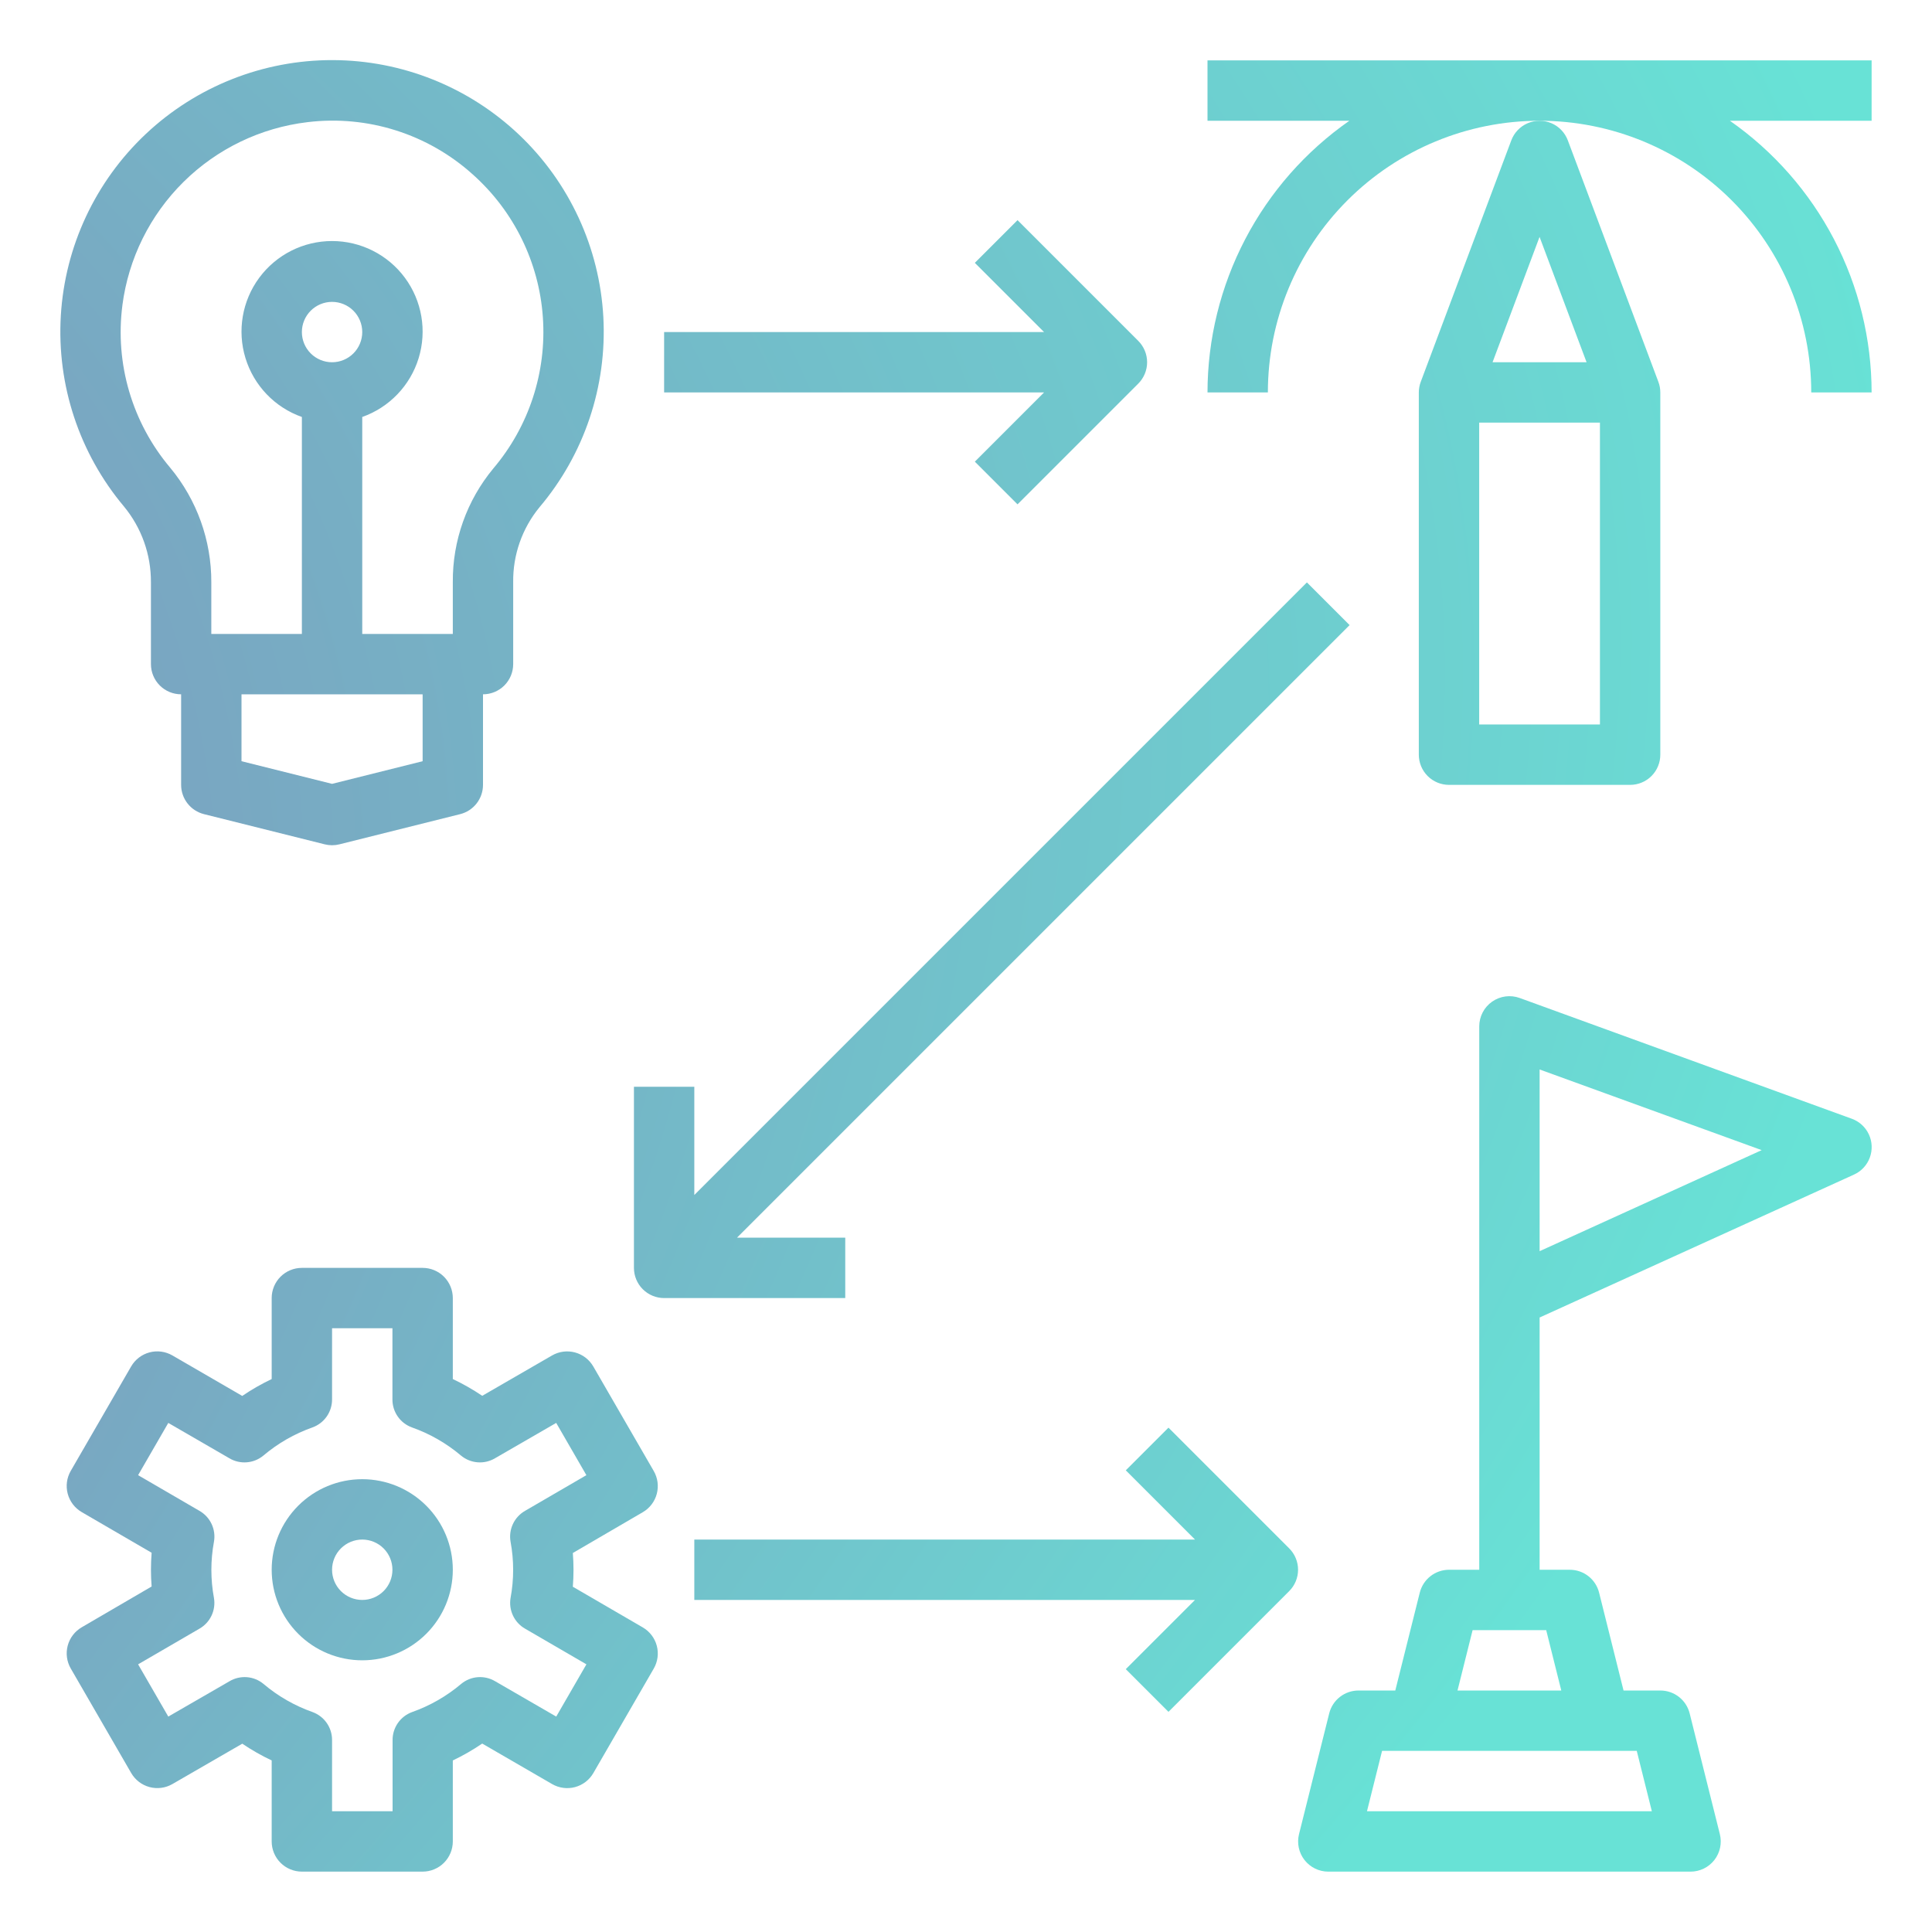
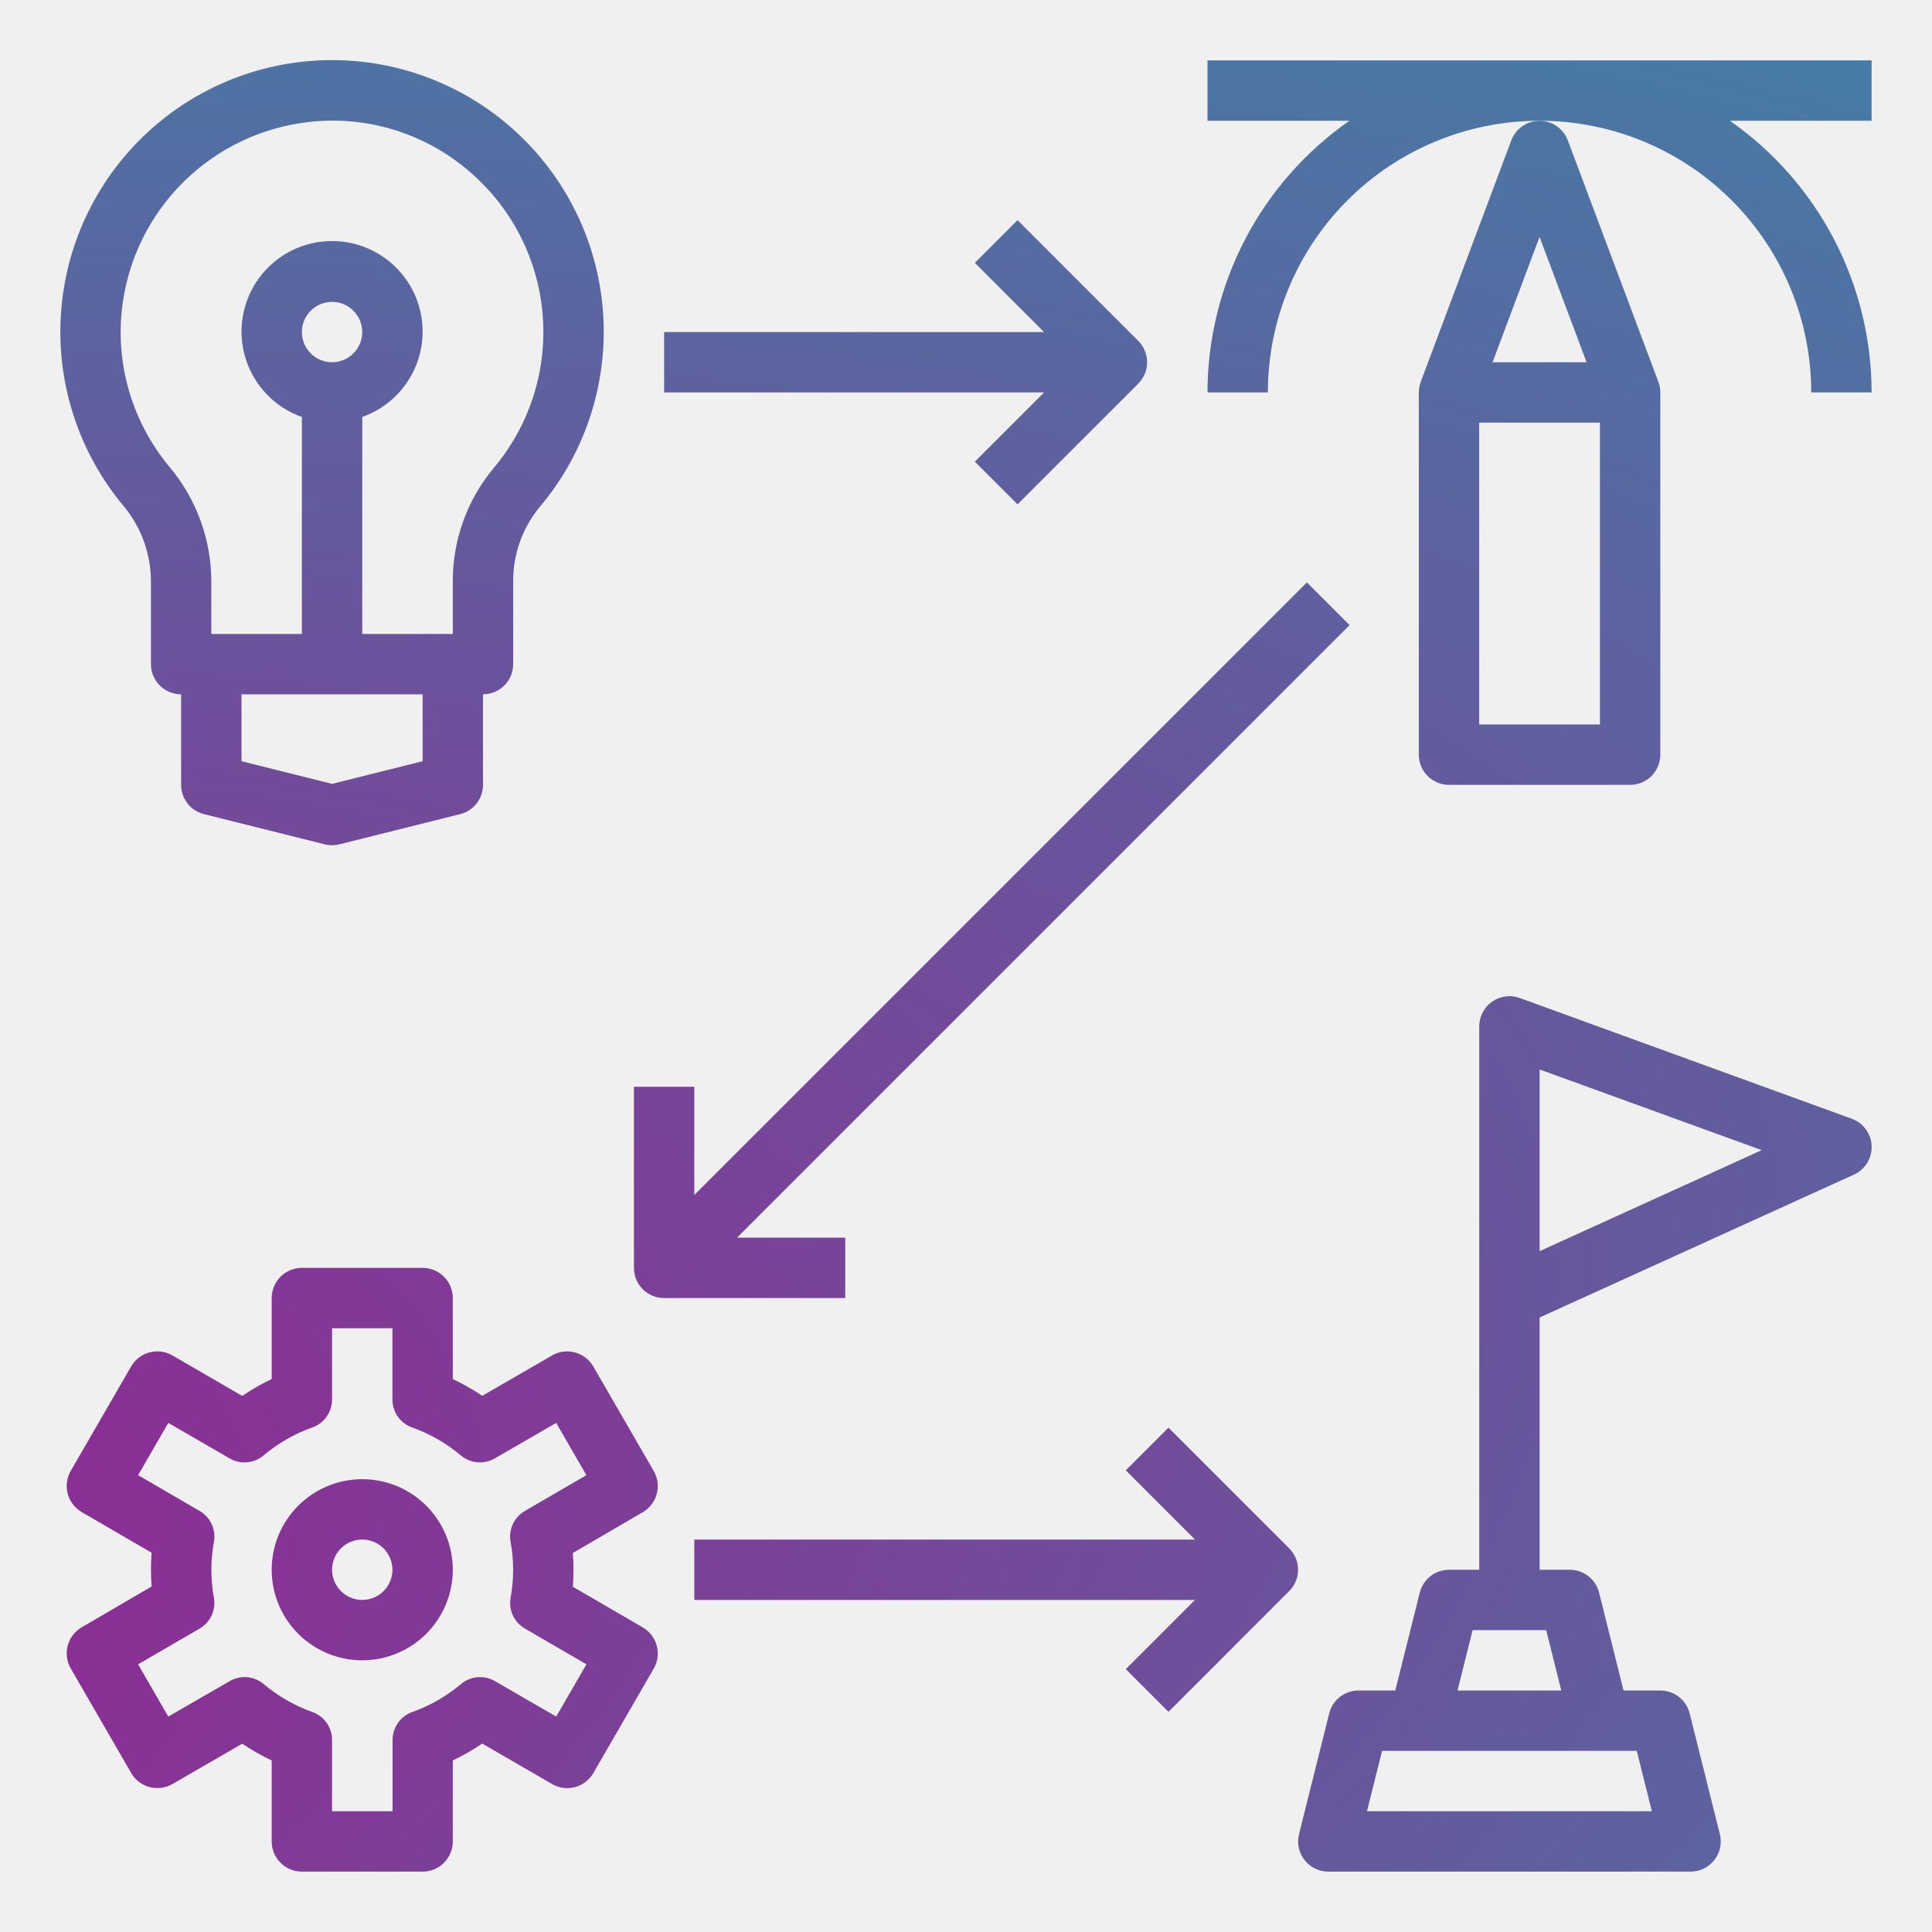
<svg xmlns="http://www.w3.org/2000/svg" width="1600" height="1600" viewBox="0 0 1600 1600" fill="none">
-   <g clip-path="url(#clip0_3214_7868)">
-     <rect width="1600" height="1600" fill="white" />
-     <mask id="mask0_3214_7868" style="mask-type:alpha" maskUnits="userSpaceOnUse" x="-4478" y="0" width="6078" height="1600">
+   <g clip-path="url(#clip0_3214_7895)">
+     <mask id="mask0_3214_7895" style="mask-type:alpha" maskUnits="userSpaceOnUse" x="-3200" y="0" width="4800" height="1600">
      <path d="M300 1225C280.109 1225 261.031 1232.9 246.969 1246.97C232.901 1261.03 225 1280.11 225 1300C225 1319.89 232.901 1338.97 246.969 1353.03C261.032 1367.1 280.109 1375 300 1375C319.891 1375 338.969 1367.1 353.031 1353.03C367.099 1338.97 375 1319.89 375 1300C375 1280.11 367.099 1261.03 353.031 1246.97C338.968 1232.9 319.891 1225 300 1225ZM300 1325C293.37 1325 287.01 1322.36 282.323 1317.68C277.635 1312.99 275 1306.63 275 1300C275 1293.37 277.635 1287.01 282.323 1282.32C287.01 1277.63 293.37 1275 300 1275C306.63 1275 312.99 1277.63 317.677 1282.32C322.365 1287.01 325 1293.37 325 1300C325 1306.63 322.365 1312.99 317.677 1317.68C312.99 1322.36 306.63 1325 300 1325Z" fill="#2F2F2F" />
-       <path d="M807.32 382.32L842.669 417.669L942.669 317.669L942.675 317.675C947.357 312.982 949.992 306.628 949.992 299.997C949.992 293.367 947.357 287.013 942.675 282.32L842.675 182.32L807.32 217.675L864.648 274.997H549.995V324.997H864.648L807.32 382.32Z" fill="#2F2F2F" />
+       <path d="M807.321 382.32L842.67 417.669L942.67 317.669L942.675 317.674C947.357 312.982 949.993 306.628 949.993 299.997C949.993 293.367 947.357 287.013 942.675 282.32L842.675 182.32L807.32 217.674L864.648 274.997H549.995V324.997H864.648L807.321 382.32Z" fill="#2F2F2F" />
      <path d="M1067.68 1282.32L967.68 1182.32L932.331 1217.67L989.653 1275H575V1325H989.653L932.331 1382.32L967.68 1417.67L1067.68 1317.67V1317.67C1072.36 1312.98 1075 1306.63 1075 1300C1075 1293.37 1072.36 1287.01 1067.68 1282.32Z" fill="#2F2F2F" />
      <path d="M700 1025H610.349L1117.68 517.68L1082.33 482.331L575 989.651V900H525V1050C525 1056.63 527.635 1062.99 532.323 1067.68C537.01 1072.36 543.37 1075 550 1075H700L700 1025Z" fill="#2F2F2F" />
      <path d="M1533.6 926.507L1258.6 826.507C1250.93 823.715 1242.39 824.84 1235.7 829.522C1229.02 834.205 1225.05 841.85 1225.05 850.006V1300.01H1200.05C1194.47 1300.01 1189.05 1301.88 1184.66 1305.31C1180.27 1308.74 1177.15 1313.55 1175.8 1318.95L1155.52 1400.01H1125.05C1119.48 1400.01 1114.06 1401.87 1109.67 1405.3C1105.27 1408.72 1102.15 1413.53 1100.8 1418.93L1075.8 1518.93C1073.93 1526.4 1075.6 1534.31 1080.34 1540.39C1085.08 1546.46 1092.35 1550.01 1100.05 1550.01H1400.05C1407.75 1550.01 1415.02 1546.46 1419.76 1540.39C1424.5 1534.31 1426.17 1526.4 1424.3 1518.93L1399.3 1418.93C1397.94 1413.53 1394.82 1408.73 1390.43 1405.3C1386.03 1401.87 1380.62 1400.01 1375.05 1400.01H1344.55L1324.3 1318.95C1322.95 1313.55 1319.83 1308.74 1315.43 1305.31C1311.04 1301.88 1305.63 1300.01 1300.05 1300.01H1275.05V1091.1L1535.39 972.75C1541.46 969.995 1546.17 964.932 1548.48 958.693C1550.8 952.448 1550.53 945.542 1547.74 939.5C1544.94 933.453 1539.85 928.776 1533.6 926.5L1533.6 926.507ZM1355.49 1450L1367.99 1500H1132.07L1144.57 1450H1355.49ZM1280.49 1350L1292.99 1400H1207.05L1219.55 1350H1280.49ZM1275.05 1036.17V885.693L1458.95 952.496L1275.05 1036.17Z" fill="#2F2F2F" />
-       <path d="M125 482.173V549.996C125 556.626 127.635 562.986 132.323 567.673C137.01 572.361 143.37 574.996 150 574.996V649.996C150 655.574 151.87 660.991 155.302 665.382C158.735 669.778 163.542 672.897 168.948 674.246L268.948 699.246C272.932 700.241 277.094 700.241 281.073 699.246L381.073 674.246C386.479 672.892 391.281 669.772 394.709 665.376C398.136 660.981 400 655.569 400 649.997V574.997C406.631 574.997 412.99 572.361 417.678 567.674C422.365 562.986 425.001 556.627 425.001 549.996V482.22C424.699 459.616 432.391 437.632 446.725 420.147C483.85 376.287 502.787 319.887 499.657 262.507C496.521 205.132 471.553 151.127 429.875 111.574C388.193 72.016 332.958 49.907 275.489 49.776C218.025 49.646 162.691 71.511 120.835 110.875C78.975 150.244 53.762 204.135 50.371 261.488C46.981 318.852 65.663 375.338 102.59 419.368C117.194 437.024 125.121 459.254 124.991 482.171L125 482.173ZM350 630.4L275 649.149L200 630.4V574.999H350V630.4ZM250 275C250 268.37 252.635 262.01 257.323 257.323C262.01 252.635 268.37 250 275 250C281.631 250 287.99 252.635 292.678 257.323C297.365 262.01 300 268.37 300 275C300 281.63 297.365 287.99 292.678 292.677C287.99 297.365 281.631 300 275 300C268.37 300 262.011 297.365 257.323 292.677C252.635 287.99 250 281.63 250 275ZM101.347 252.849C106.378 214.095 124.201 178.131 151.987 150.652C179.779 123.173 215.94 105.751 254.747 101.152C304.492 95.142 354.397 110.965 391.6 144.527C425.6 174.871 446.407 217.297 449.579 262.756C452.756 308.22 438.053 353.12 408.6 387.901C386.605 414.38 374.704 447.803 375.001 482.224V525H300.001V345.32C322.423 337.393 339.756 319.304 346.715 296.565C353.678 273.825 349.439 249.128 335.298 230.008C321.158 210.893 298.782 199.612 275.001 199.612C251.219 199.612 228.845 210.893 214.703 230.008C200.563 249.128 196.323 273.825 203.287 296.565C210.245 319.305 227.579 337.393 250 345.32V525H175V482.251C175.13 447.557 163.047 413.928 140.875 387.251C109.427 349.953 95.093 301.157 101.375 252.771L101.347 252.849Z" fill="#2F2F2F" />
-       <path d="M532.32 1252.35C538.044 1249.02 542.216 1243.56 543.914 1237.16C545.617 1230.76 544.711 1223.95 541.398 1218.22L491.398 1131.75C488.096 1125.99 482.648 1121.78 476.242 1120.05C469.836 1118.31 463.003 1119.19 457.248 1122.5L399.373 1155.95C391.612 1150.71 383.466 1146.07 374.998 1142.07V1075C374.998 1068.37 372.363 1062.01 367.675 1057.32C362.988 1052.63 356.628 1050 349.998 1050H249.998C243.368 1050 237.008 1052.63 232.321 1057.32C227.633 1062.01 224.998 1068.37 224.998 1075V1142.07C216.529 1146.1 208.378 1150.77 200.623 1156.05L142.748 1122.5C137.009 1119.19 130.181 1118.28 123.779 1120C117.373 1121.72 111.914 1125.9 108.596 1131.65L58.596 1218.12C55.284 1223.85 54.377 1230.66 56.081 1237.06C57.779 1243.46 61.95 1248.92 67.674 1252.25L125.576 1285.93H125.571C124.836 1295.23 124.836 1304.57 125.571 1313.87L67.675 1347.65C61.951 1350.98 57.779 1356.44 56.081 1362.84C54.378 1369.23 55.284 1376.05 58.596 1381.77L108.596 1468.25C111.899 1474.01 117.346 1478.22 123.752 1479.95C130.159 1481.69 136.992 1480.81 142.747 1477.5L200.648 1444.05C208.393 1449.29 216.534 1453.93 224.998 1457.92V1525C224.998 1531.63 227.633 1537.99 232.321 1542.68C237.008 1547.36 243.368 1550 249.998 1550H349.998C356.628 1550 362.988 1547.36 367.675 1542.68C372.363 1537.99 374.998 1531.63 374.998 1525V1457.92C383.462 1453.9 391.602 1449.23 399.348 1443.95L457.249 1477.5C462.989 1480.81 469.817 1481.71 476.218 1480C482.625 1478.28 488.083 1474.09 491.401 1468.35L541.401 1381.87C544.714 1376.14 545.62 1369.33 543.917 1362.94C542.219 1356.54 538.047 1351.08 532.323 1347.75L474.396 1314.07H474.401C475.136 1304.77 475.136 1295.43 474.401 1286.12L532.32 1252.35ZM422.82 1276.77C425.685 1292.19 425.685 1308 422.82 1323.42C421.987 1328.37 422.695 1333.46 424.846 1338C426.992 1342.54 430.487 1346.31 434.846 1348.8L485.649 1378.33L460.649 1421.6L409.998 1392.3C405.67 1389.74 400.654 1388.58 395.638 1388.97C390.622 1389.36 385.852 1391.29 381.971 1394.5C369.924 1404.7 356.127 1412.61 341.247 1417.87C336.492 1419.61 332.388 1422.77 329.503 1426.93C326.612 1431.09 325.086 1436.03 325.122 1441.1V1500H274.997V1441.1C275.033 1436.03 273.507 1431.09 270.617 1426.93C267.731 1422.77 263.627 1419.61 258.872 1417.87C243.992 1412.61 230.195 1404.7 218.148 1394.5C214.268 1391.29 209.497 1389.36 204.481 1388.97C199.466 1388.58 194.45 1389.74 190.121 1392.3L139.372 1421.6L114.372 1378.33L165.175 1348.8C169.534 1346.31 173.024 1342.54 175.175 1338C177.326 1333.46 178.034 1328.37 177.195 1323.42C174.336 1308 174.336 1292.19 177.195 1276.77C178.07 1271.79 177.383 1266.67 175.237 1262.1C173.091 1257.53 169.581 1253.73 165.195 1251.22L114.373 1221.67L139.373 1178.4L189.998 1207.7C194.331 1210.26 199.352 1211.42 204.367 1211.02C209.388 1210.63 214.164 1208.7 218.05 1205.5C230.092 1195.3 243.894 1187.38 258.774 1182.12C263.55 1180.4 267.67 1177.25 270.576 1173.09C273.482 1168.93 275.029 1163.97 274.998 1158.9V1100H324.998V1158.9C324.962 1163.96 326.488 1168.91 329.378 1173.07C332.264 1177.23 336.368 1180.39 341.123 1182.12C356.003 1187.38 369.806 1195.3 381.847 1205.5C385.733 1208.7 390.509 1210.63 395.524 1211.02C400.545 1211.42 405.561 1210.26 409.899 1207.7L460.623 1178.39L485.623 1221.67L434.82 1251.22C430.435 1253.73 426.93 1257.53 424.784 1262.1C422.638 1266.67 421.95 1271.79 422.82 1276.77Z" fill="#2F2F2F" />
+       <path d="M125 482.173V549.996C125 556.626 127.636 562.986 132.323 567.673C137.011 572.361 143.37 574.996 150.001 574.996V649.996C150.001 655.574 151.87 660.991 155.303 665.382C158.735 669.778 163.542 672.897 168.948 674.246L268.948 699.246C272.933 700.241 277.094 700.241 281.073 699.246L381.073 674.246C386.479 672.892 391.281 669.772 394.709 665.376C398.137 660.981 400.001 655.569 400.001 649.997V574.997C406.631 574.997 412.991 572.361 417.678 567.674C422.366 562.986 425.001 556.627 425.001 549.996V482.22C424.699 459.616 432.392 437.632 446.725 420.147C483.851 376.287 502.788 319.887 499.657 262.507C496.522 205.132 471.553 151.127 429.876 111.574C388.193 72.016 332.959 49.907 275.489 49.776C218.025 49.646 162.692 71.511 120.836 110.875C78.976 150.244 53.763 204.135 50.372 261.488C46.981 318.852 65.664 375.338 102.591 419.368C117.195 437.024 125.121 459.254 124.992 482.171L125 482.173ZM350 630.4L275 649.149L200 630.4V574.999H350V630.4ZM250 275C250 268.37 252.636 262.01 257.323 257.323C262.011 252.635 268.37 250 275.001 250C281.631 250 287.99 252.635 292.678 257.323C297.365 262.01 300.001 268.37 300.001 275C300.001 281.63 297.365 287.99 292.678 292.677C287.991 297.365 281.631 300 275.001 300C268.37 300 262.011 297.365 257.323 292.677C252.636 287.99 250 281.63 250 275ZM101.347 252.849C106.378 214.095 124.202 178.131 151.987 150.652C179.779 123.173 215.94 105.751 254.747 101.152C304.492 95.142 354.398 110.965 391.6 144.527C425.6 174.871 446.407 217.297 449.579 262.756C452.756 308.22 438.053 353.12 408.6 387.901C386.606 414.38 374.704 447.803 375.002 482.224V525H300.002V345.32C322.423 337.393 339.756 319.304 346.715 296.565C353.679 273.825 349.439 249.128 335.298 230.008C321.158 210.893 298.782 199.612 275.001 199.612C251.22 199.612 228.845 210.893 214.704 230.008C200.564 249.128 196.324 273.825 203.287 296.565C210.245 319.305 227.579 337.393 250 345.32V525H175V482.251C175.131 447.557 163.047 413.928 140.875 387.251C109.427 349.953 95.094 301.157 101.375 252.771L101.347 252.849Z" fill="#2F2F2F" />
+       <path d="M532.321 1252.35C538.045 1249.02 542.216 1243.56 543.914 1237.16C545.617 1230.76 544.711 1223.95 541.399 1218.22L491.399 1131.75C488.097 1125.99 482.649 1121.78 476.243 1120.05C469.836 1118.31 463.003 1119.19 457.248 1122.5L399.373 1155.95C391.613 1150.71 383.467 1146.07 374.999 1142.07V1075C374.999 1068.37 372.363 1062.01 367.676 1057.32C362.988 1052.63 356.629 1050 349.998 1050H249.998C243.368 1050 237.009 1052.63 232.321 1057.32C227.634 1062.01 224.998 1068.37 224.998 1075V1142.07C216.529 1146.1 208.378 1150.77 200.623 1156.05L142.749 1122.5C137.009 1119.19 130.181 1118.28 123.779 1120C117.373 1121.72 111.915 1125.9 108.597 1131.65L58.597 1218.12C55.284 1223.85 54.378 1230.66 56.081 1237.06C57.779 1243.46 61.951 1248.92 67.675 1252.25L125.576 1285.93H125.571C124.837 1295.23 124.837 1304.57 125.571 1313.87L67.675 1347.65C61.951 1350.98 57.779 1356.44 56.081 1362.84C54.378 1369.23 55.284 1376.05 58.597 1381.77L108.597 1468.25C111.899 1474.01 117.347 1478.22 123.753 1479.95C130.159 1481.69 136.993 1480.81 142.748 1477.5L200.649 1444.05C208.394 1449.29 216.534 1453.93 224.998 1457.92V1525C224.998 1531.63 227.634 1537.99 232.321 1542.68C237.009 1547.36 243.368 1550 249.999 1550H349.999C356.629 1550 362.988 1547.36 367.676 1542.68C372.363 1537.99 374.999 1531.63 374.999 1525V1457.92C383.462 1453.9 391.603 1449.23 399.348 1443.95L457.249 1477.5C462.989 1480.81 469.817 1481.71 476.219 1480C482.625 1478.28 488.083 1474.09 491.401 1468.35L541.401 1381.87C544.714 1376.14 545.62 1369.33 543.917 1362.94C542.219 1356.54 538.047 1351.08 532.323 1347.75L474.397 1314.07H474.402C475.136 1304.77 475.136 1295.43 474.402 1286.12L532.321 1252.35ZM422.821 1276.77C425.685 1292.19 425.685 1308 422.821 1323.42C421.987 1328.37 422.696 1333.46 424.847 1338C426.992 1342.54 430.487 1346.31 434.847 1348.8L485.649 1378.33L460.649 1421.6L409.999 1392.3C405.67 1389.74 400.655 1388.58 395.639 1388.97C390.623 1389.36 385.852 1391.29 381.972 1394.5C369.925 1404.7 356.128 1412.61 341.248 1417.87C336.493 1419.61 332.389 1422.77 329.503 1426.93C326.612 1431.09 325.086 1436.03 325.123 1441.1V1500H274.997V1441.1C275.034 1436.03 273.508 1431.09 270.617 1426.93C267.732 1422.77 263.628 1419.61 258.872 1417.87C243.992 1412.61 230.195 1404.7 218.148 1394.5C214.268 1391.29 209.497 1389.36 204.482 1388.97C199.466 1388.58 194.451 1389.74 190.122 1392.3L139.372 1421.6L114.372 1378.33L165.175 1348.8C169.534 1346.31 173.024 1342.54 175.175 1338C177.326 1333.46 178.034 1328.37 177.196 1323.42C174.337 1308 174.337 1292.19 177.196 1276.77C178.071 1271.79 177.383 1266.67 175.237 1262.1C173.092 1257.53 169.581 1253.73 165.196 1251.22L114.373 1221.67L139.373 1178.4L189.999 1207.7C194.332 1210.26 199.353 1211.42 204.368 1211.02C209.389 1210.63 214.165 1208.7 218.051 1205.5C230.092 1195.3 243.895 1187.38 258.775 1182.12C263.551 1180.4 267.67 1177.25 270.577 1173.09C273.483 1168.93 275.03 1163.97 274.999 1158.9V1100H324.999V1158.9C324.962 1163.96 326.488 1168.91 329.379 1173.07C332.264 1177.23 336.368 1180.39 341.124 1182.12C356.004 1187.38 369.806 1195.3 381.848 1205.5C385.733 1208.7 390.509 1210.63 395.525 1211.02C400.546 1211.42 405.561 1210.26 409.9 1207.7L460.624 1178.39L485.624 1221.67L434.821 1251.22C430.435 1253.73 426.93 1257.53 424.785 1262.1C422.639 1266.67 421.951 1271.79 422.821 1276.77Z" fill="#2F2F2F" />
      <path d="M1550 50H1000V100H1117.5C1081.27 125.292 1051.66 158.948 1031.21 198.12C1010.75 237.287 1000.05 280.813 1000 325H1050C1050 265.328 1073.7 208.099 1115.9 165.907C1158.1 123.709 1215.33 100.005 1274.99 100.005C1334.66 100.005 1391.9 123.708 1434.09 165.907C1476.29 208.104 1499.99 265.333 1499.99 325H1549.99C1549.95 280.823 1539.27 237.307 1518.84 198.136C1498.4 158.969 1468.83 125.303 1432.61 100H1549.99L1550 50Z" fill="#2F2F2F" />
-       <path d="M1251.6 116.224L1176.6 316.224C1175.55 319.031 1175.01 322.005 1175 325V625C1175 631.63 1177.64 637.99 1182.32 642.677C1187.01 647.365 1193.37 650 1200 650H1350C1356.63 650 1362.99 647.365 1367.68 642.677C1372.37 637.99 1375 631.631 1375 625V325C1375 322.005 1374.45 319.031 1373.4 316.224L1298.4 116.224C1296 109.839 1291.1 104.714 1284.82 102.036C1278.55 99.354 1271.45 99.354 1265.18 102.036C1258.91 104.713 1254 109.838 1251.6 116.224ZM1325 599.997H1225V349.997H1325V599.997ZM1313.93 299.997H1236.07L1275 196.195L1313.93 299.997Z" fill="#2F2F2F" />
+       <path d="M1251.6 116.224L1176.6 316.224C1175.55 319.031 1175.01 322.005 1175 325V625C1175 631.63 1177.64 637.99 1182.32 642.677C1187.01 647.365 1193.37 650 1200 650H1350C1356.63 650 1362.99 647.365 1367.68 642.677C1372.37 637.99 1375 631.631 1375 625V325C1375 322.005 1374.46 319.031 1373.4 316.224L1298.4 116.224C1296 109.839 1291.1 104.714 1284.82 102.036C1278.55 99.354 1271.46 99.354 1265.18 102.036C1258.91 104.713 1254 109.838 1251.6 116.224ZM1325 599.997H1225V349.997H1325V599.997ZM1313.93 299.997H1236.07L1275 196.195L1313.93 299.997Z" fill="#2F2F2F" />
    </mask>
-     <g mask="url(#mask0_3214_7868)">
-       <rect x="-4839" y="-198" width="7295" height="1848" fill="#D9D9D9" />
-       <rect x="-4839" y="-198" width="7295" height="1848" fill="url(#paint0_radial_3214_7868)" />
+     <g mask="url(#mask0_3214_7895)">
+       <rect x="-1961" y="-198" width="7295" height="1848" fill="#D9D9D9" />
+       <rect x="-1961" y="-198" width="7295" height="1848" fill="url(#paint0_radial_3214_7895)" />
    </g>
  </g>
  <defs>
-     <radialGradient id="paint0_radial_3214_7868" cx="0" cy="0" r="1" gradientUnits="userSpaceOnUse" gradientTransform="translate(-3679.07 1441.68) rotate(-13.0576) scale(5681.03 2374.9)">
-       <stop offset="0.057" stop-color="#A4128E" />
-       <stop offset="0.948" stop-color="#68E2D6" />
+     <radialGradient id="paint0_radial_3214_7895" cx="0" cy="0" r="1" gradientUnits="userSpaceOnUse" gradientTransform="translate(-801.067 1441.68) rotate(-13.0576) scale(5681.03 2374.9)">
+       <stop stop-color="#A4128E" />
+       <stop offset="1" stop-color="#00CAB6" />
    </radialGradient>
-     <clipPath id="clip0_3214_7868">
+     <clipPath id="clip0_3214_7895">
      <rect width="1600" height="1600" fill="white" />
    </clipPath>
  </defs>
</svg>
